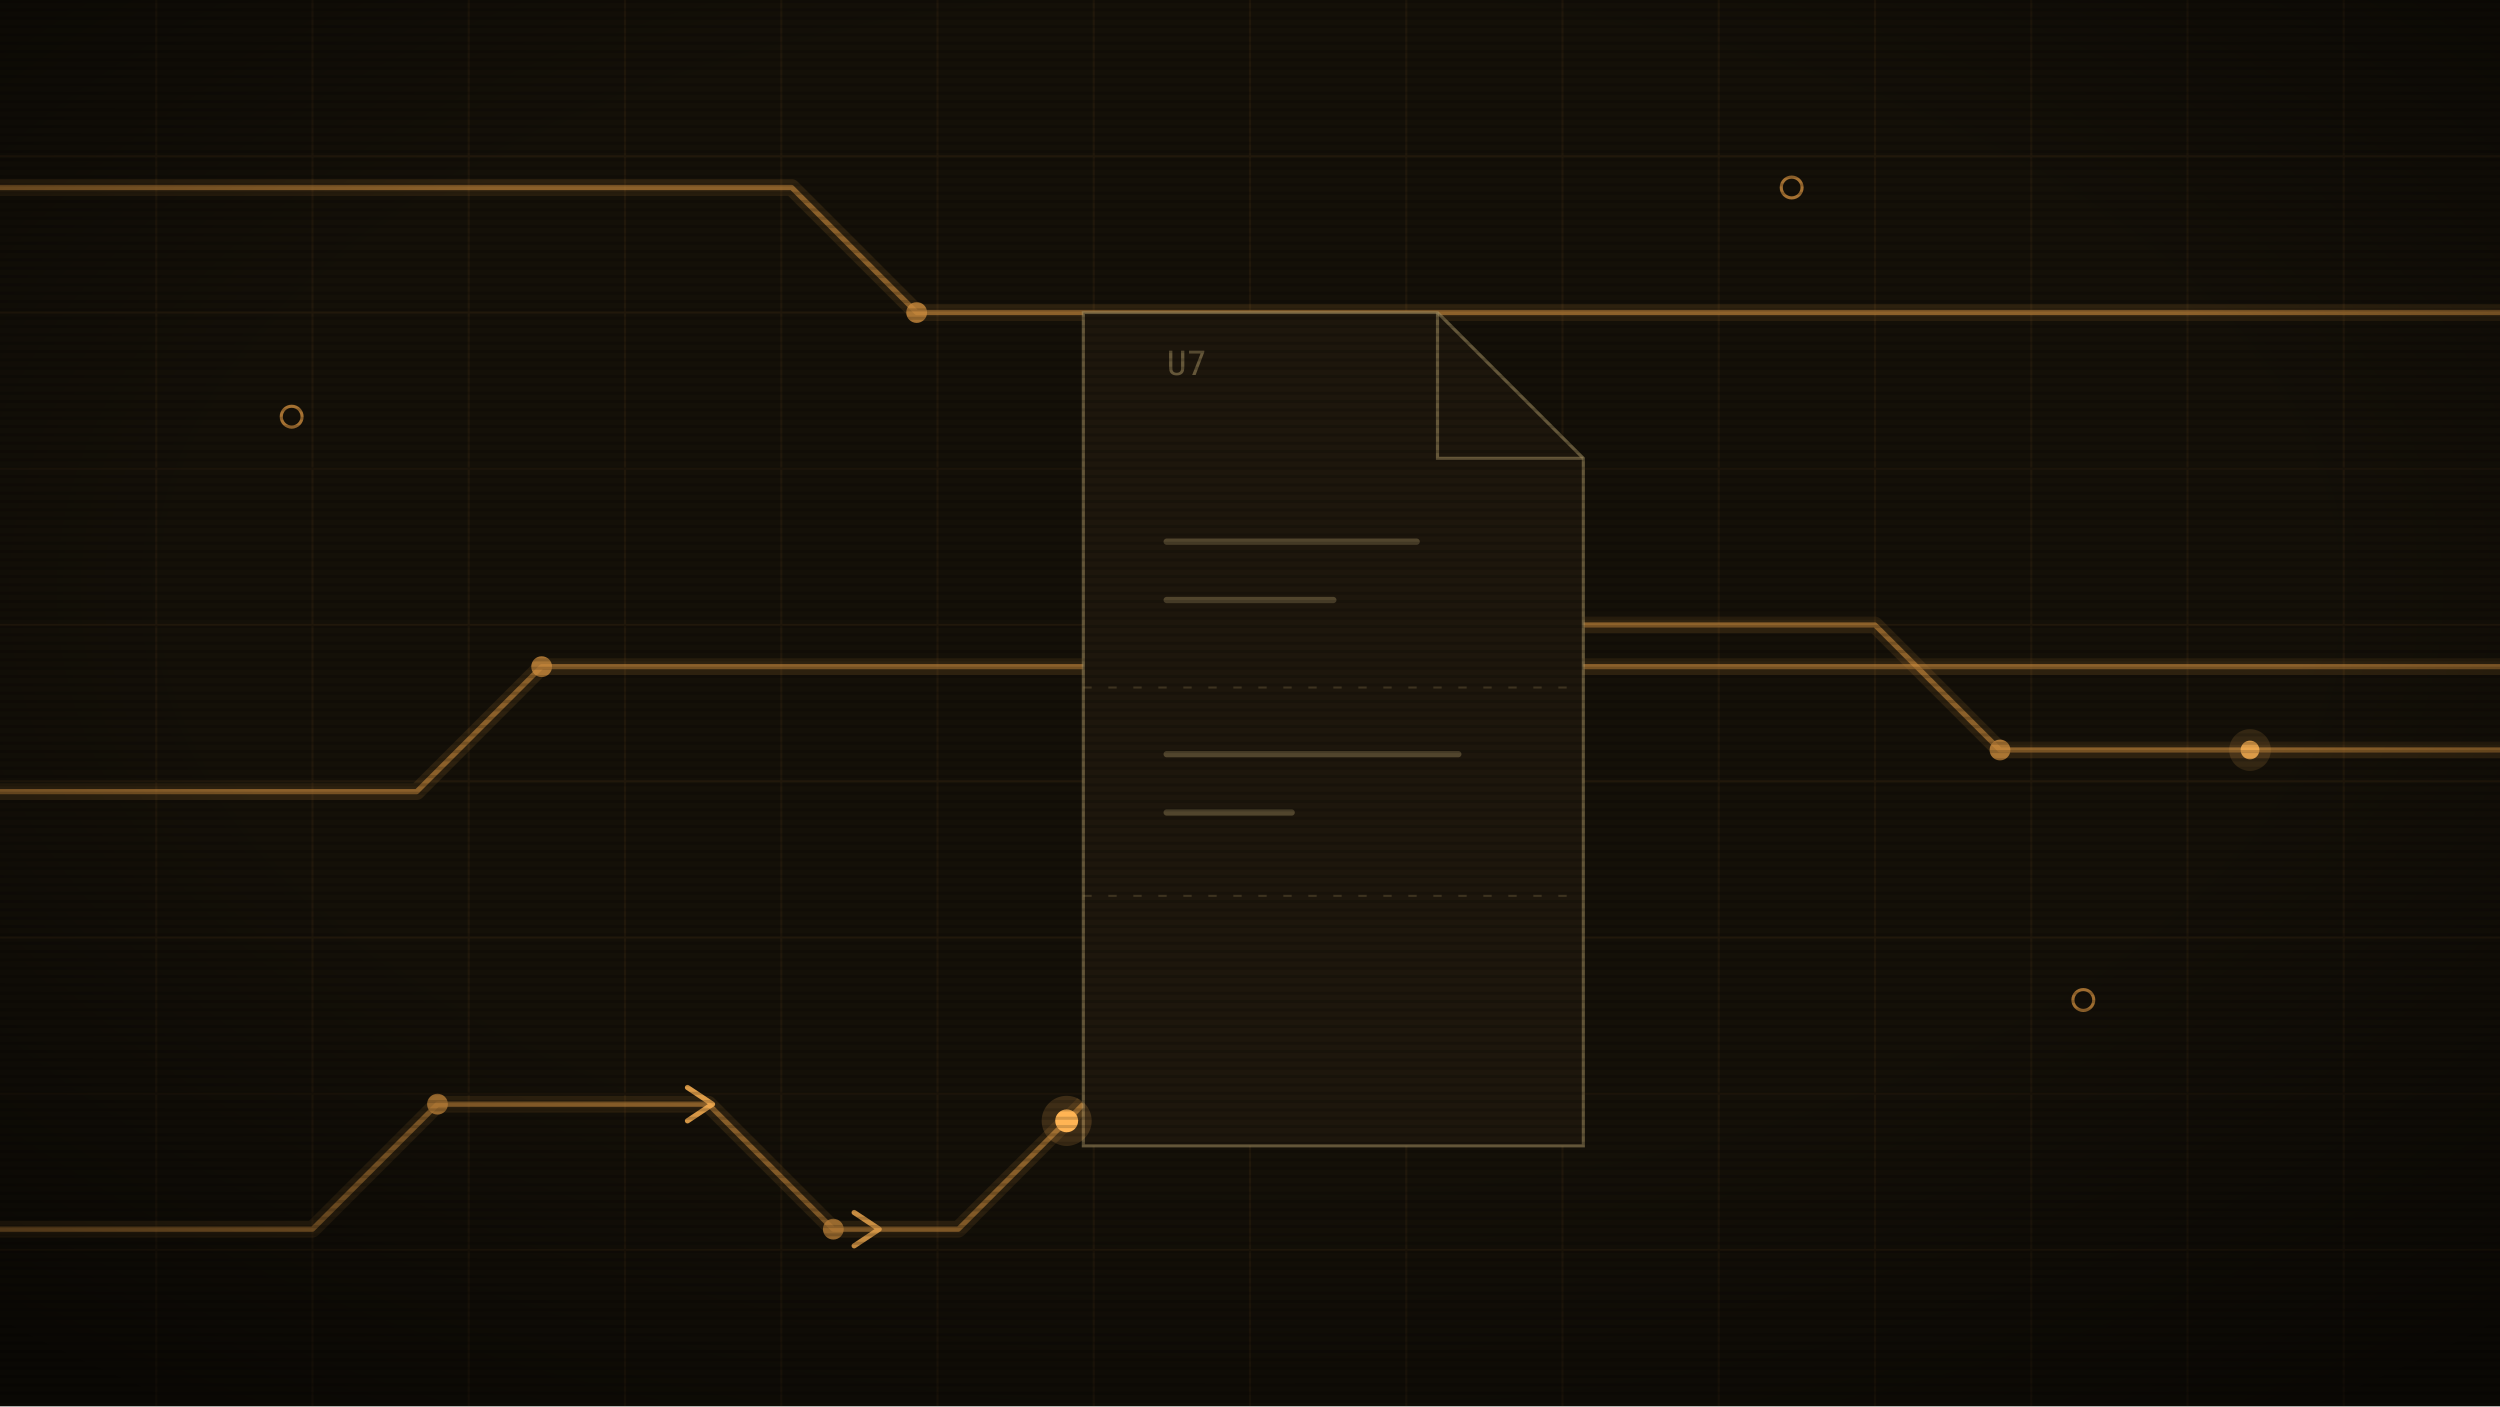
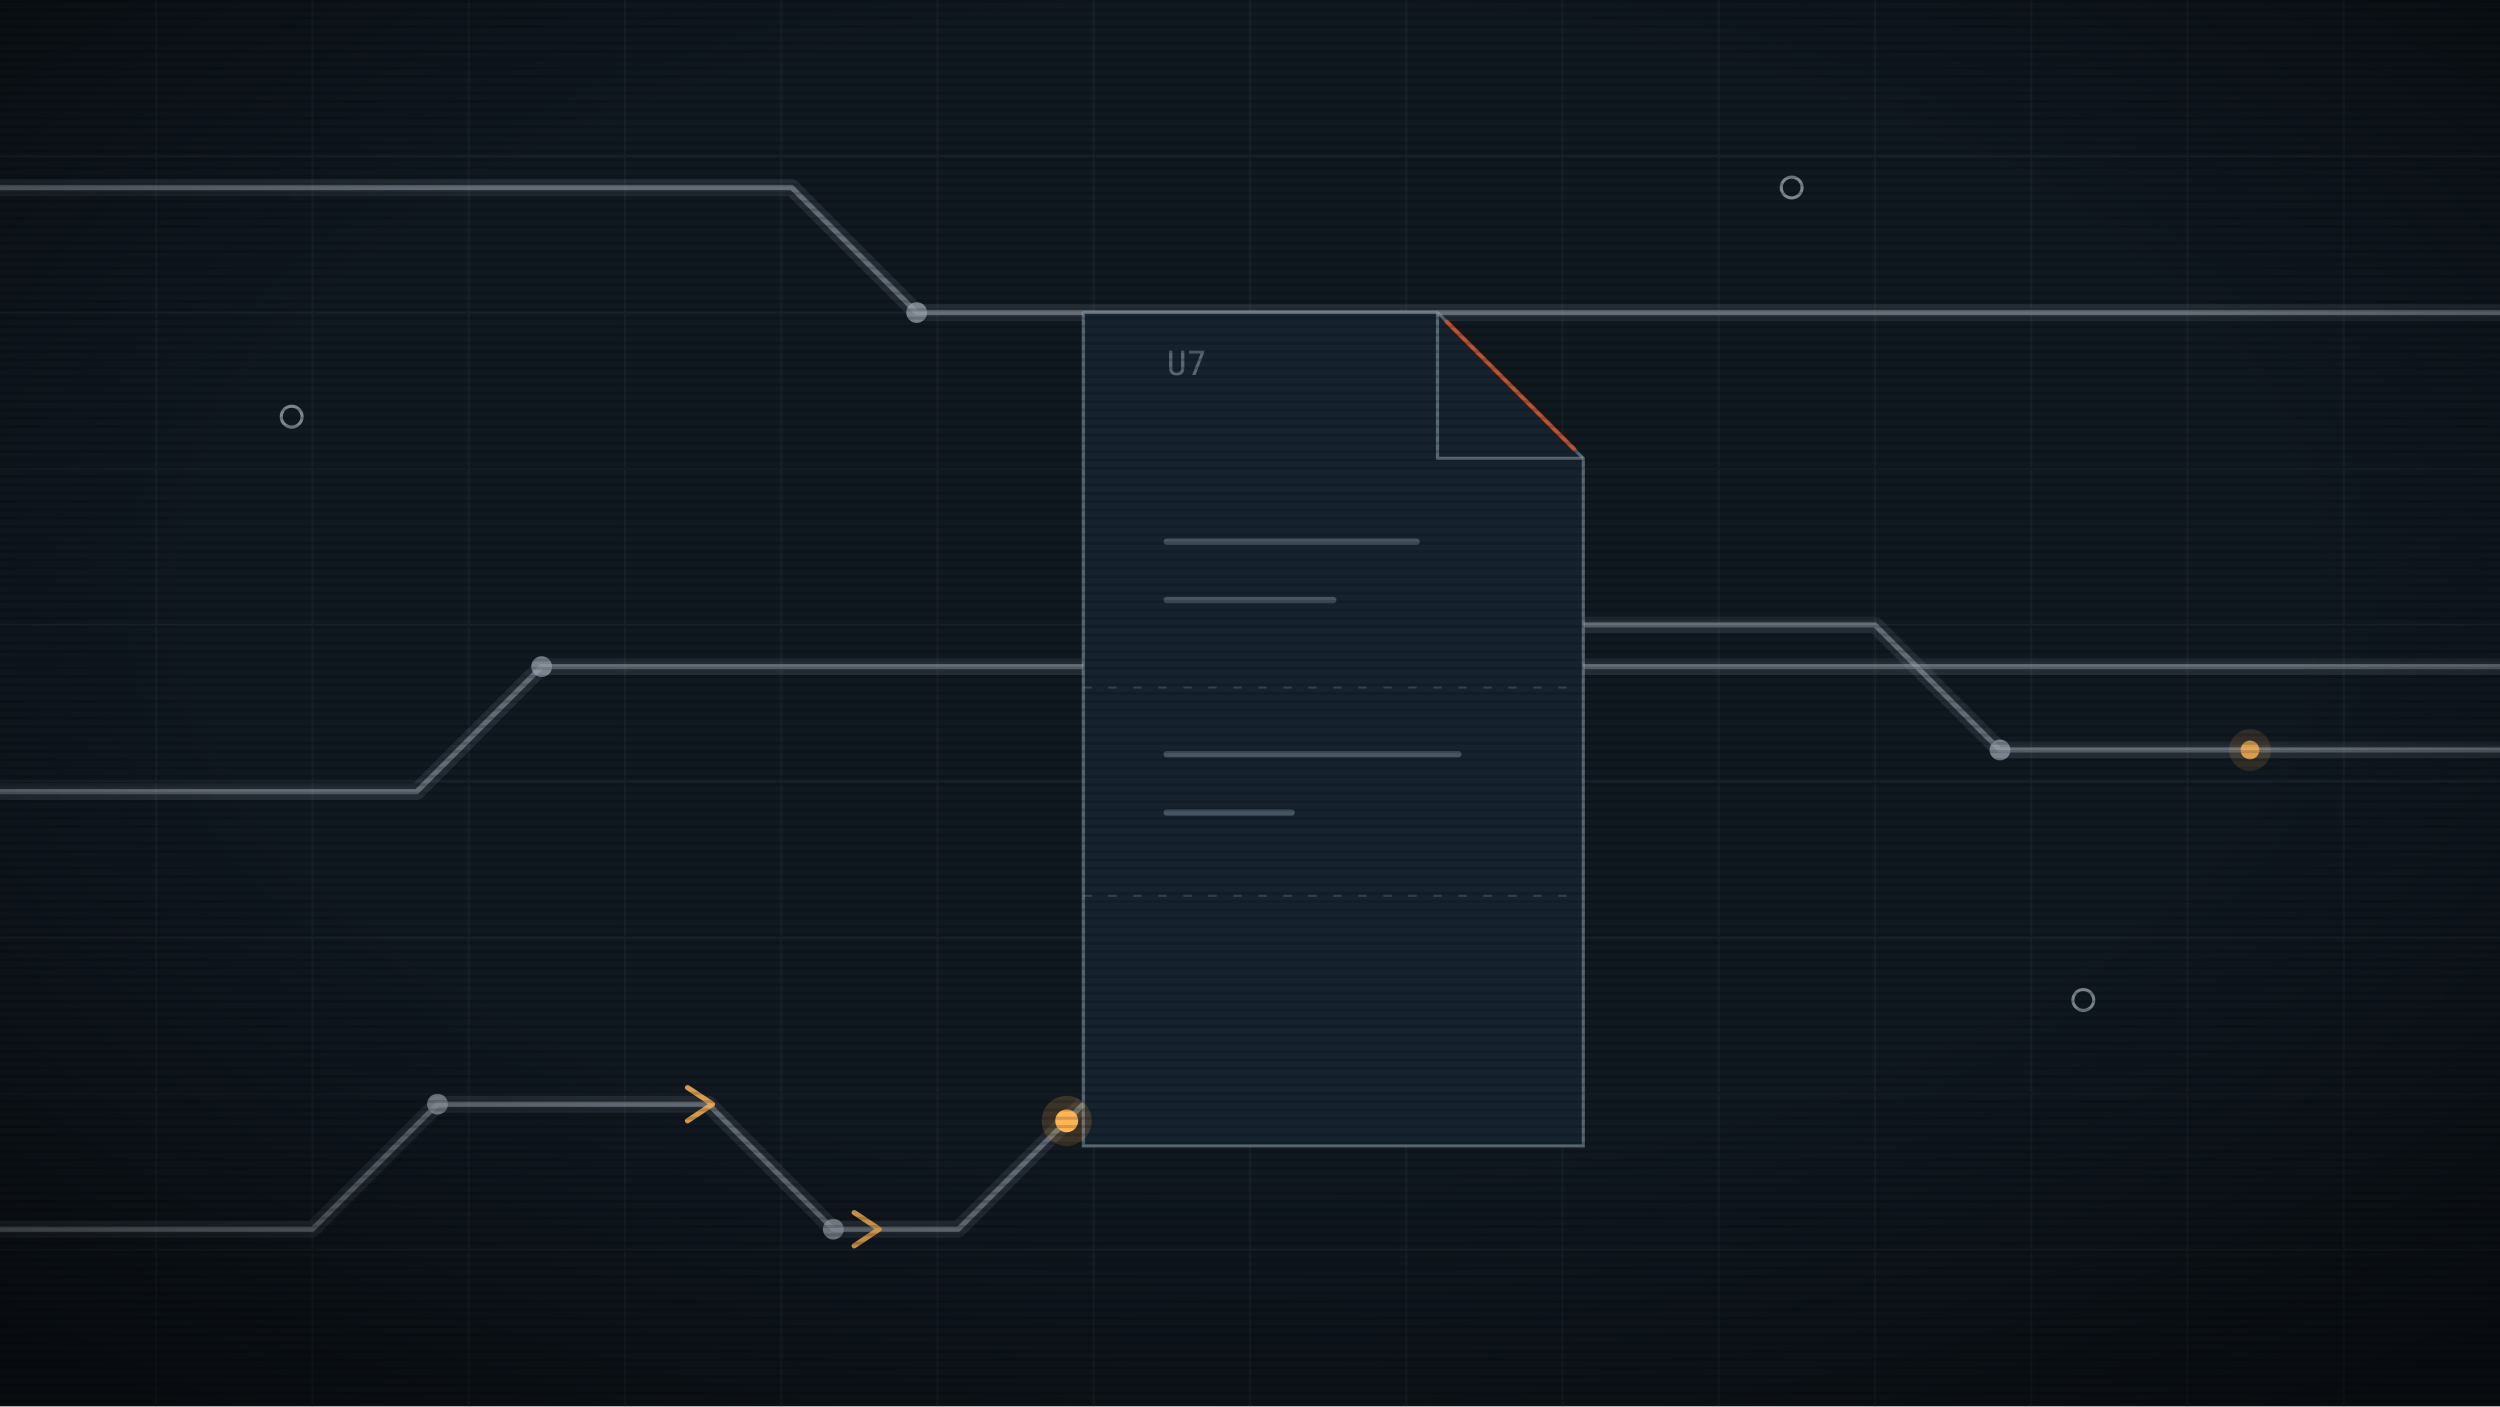
<svg xmlns="http://www.w3.org/2000/svg" viewBox="0 0 1200 675">
  <defs>
    <radialGradient id="vig" cx="50%" cy="42%" r="72%">
      <stop offset="58%" stop-color="#000" stop-opacity="0" />
      <stop offset="100%" stop-color="#000" stop-opacity="0.5" />
    </radialGradient>
    <pattern id="scan" width="4" height="4" patternUnits="userSpaceOnUse">
      <rect width="4" height="1.5" fill="#000" opacity="0.16" />
    </pattern>
    <g id="traces" fill="none" stroke-linejoin="round">
      <path d="M-10 590 H150 L210 530 H340 L400 590 H460 L520 530" />
      <path d="M760 300 H900 L960 360 H1210" />
      <path d="M-10 90 H380 L440 150 H1210" />
      <path d="M-10 380 H200 L260 320 H1210" />
    </g>
  </defs>
-   <rect width="1200" height="675" fill="#141008" />
-   <path stroke="#c98a3d" stroke-opacity="0.07" stroke-width="1" fill="none" d="M75 0V675M150 0V675M225 0V675M300 0V675M375 0V675M450 0V675M525 0V675M600 0V675M675 0V675M750 0V675M825 0V675M900 0V675M975 0V675M1050 0V675M1125 0V675M0 75H1200M0 150H1200M0 225H1200M0 300H1200M0 375H1200M0 450H1200M0 525H1200M0 600H1200" />
-   <use href="#traces" stroke="#c98a3d" stroke-opacity="0.14" stroke-width="8" />
-   <use href="#traces" stroke="#c98a3d" stroke-opacity="0.6" stroke-width="2.5" />
-   <path d="M520 150 H690 L760 220 V550 H520 Z" fill="#1d160c" stroke="#a08c5f" stroke-opacity="0.55" stroke-width="1.5" />
-   <path d="M690 150 V220 H760" fill="none" stroke="#a08c5f" stroke-opacity="0.55" stroke-width="1.5" />
-   <path d="M520 330 H760 M520 430 H760" fill="none" stroke="#a08c5f" stroke-opacity="0.25" stroke-width="1" stroke-dasharray="4 8" />
-   <g stroke="#a08c5f" stroke-opacity="0.4" stroke-width="3" stroke-linecap="round">
+   <rect width="1200" height="675" fill="#101820" />
+   <path stroke="#2A333D" stroke-opacity="0.35" stroke-width="1" fill="none" d="M75 0V675M150 0V675M225 0V675M300 0V675M375 0V675M450 0V675M525 0V675M600 0V675M675 0V675M750 0V675M825 0V675M900 0V675M975 0V675M1050 0V675M1125 0V675M0 75H1200M0 150H1200M0 225H1200M0 300H1200M0 375H1200M0 450H1200M0 525H1200M0 600H1200" />
+   <use href="#traces" stroke="#98A2AC" stroke-opacity="0.14" stroke-width="8" />
+   <use href="#traces" stroke="#98A2AC" stroke-opacity="0.55" stroke-width="2.5" />
+   <path d="M520 150 H690 L760 220 V550 H520 Z" fill="#16232F" stroke="#8FA0AE" stroke-opacity="0.55" stroke-width="1.5" />
+   <path d="M690 150 V220 H760" fill="none" stroke="#8FA0AE" stroke-opacity="0.55" stroke-width="1.5" />
+   <path d="M520 330 H760 M520 430 H760" fill="none" stroke="#8FA0AE" stroke-opacity="0.25" stroke-width="1" stroke-dasharray="4 8" />
+   <g stroke="#8FA0AE" stroke-opacity="0.4" stroke-width="3" stroke-linecap="round">
    <path d="M560 260 H680" />
    <path d="M560 288 H640" />
    <path d="M560 362 H700" />
    <path d="M560 390 H620" />
  </g>
-   <text x="560" y="180" fill="#a08c5f" fill-opacity="0.55" font-family="Geist Mono, monospace" font-size="16">U7</text>
-   <g stroke="#ffb454" stroke-opacity="0.85" stroke-width="2.5" fill="none" stroke-linecap="round" stroke-linejoin="round">
+   <text x="560" y="180" fill="#8FA0AE" fill-opacity="0.55" font-family="IBM Plex Mono, monospace" font-size="16">U7</text>
+   <path d="M694 154 L756 216" stroke="#D94F1E" stroke-opacity="0.8" stroke-width="2" />
+   <g stroke="#FFB454" stroke-opacity="0.85" stroke-width="2.5" fill="none" stroke-linecap="round" stroke-linejoin="round">
    <path d="M330 522 l12 8 -12 8" />
    <path d="M410 582 l12 8 -12 8" />
  </g>
-   <circle cx="512" cy="538" r="5.5" fill="#ffb454" />
-   <circle cx="512" cy="538" r="12" fill="#ffb454" opacity="0.18" />
-   <circle cx="1080" cy="360" r="4.5" fill="#ffb454" opacity="0.8" />
-   <circle cx="1080" cy="360" r="10" fill="#ffb454" opacity="0.14" />
-   <g fill="#c98a3d" fill-opacity="0.8">
+   <circle cx="512" cy="538" r="5.5" fill="#FFB454" />
+   <circle cx="512" cy="538" r="12" fill="#FFB454" opacity="0.18" />
+   <circle cx="1080" cy="360" r="4.5" fill="#FFB454" opacity="0.8" />
+   <circle cx="1080" cy="360" r="10" fill="#FFB454" opacity="0.14" />
+   <g fill="#98A2AC" fill-opacity="0.75">
    <circle cx="210" cy="530" r="5" />
    <circle cx="400" cy="590" r="5" />
    <circle cx="960" cy="360" r="5" />
    <circle cx="440" cy="150" r="5" />
    <circle cx="260" cy="320" r="5" />
  </g>
-   <g fill="none" stroke="#c98a3d" stroke-opacity="0.8" stroke-width="1.5">
+   <g fill="none" stroke="#98A2AC" stroke-opacity="0.8" stroke-width="1.5">
    <circle cx="140" cy="200" r="5" />
    <circle cx="1000" cy="480" r="5" />
    <circle cx="860" cy="90" r="5" />
  </g>
-   <g fill="#141008">
+   <g fill="#101820">
    <circle cx="140" cy="200" r="1.8" />
    <circle cx="1000" cy="480" r="1.8" />
    <circle cx="860" cy="90" r="1.8" />
  </g>
  <rect width="1200" height="675" fill="url(#scan)" />
  <rect width="1200" height="675" fill="url(#vig)" />
</svg>
